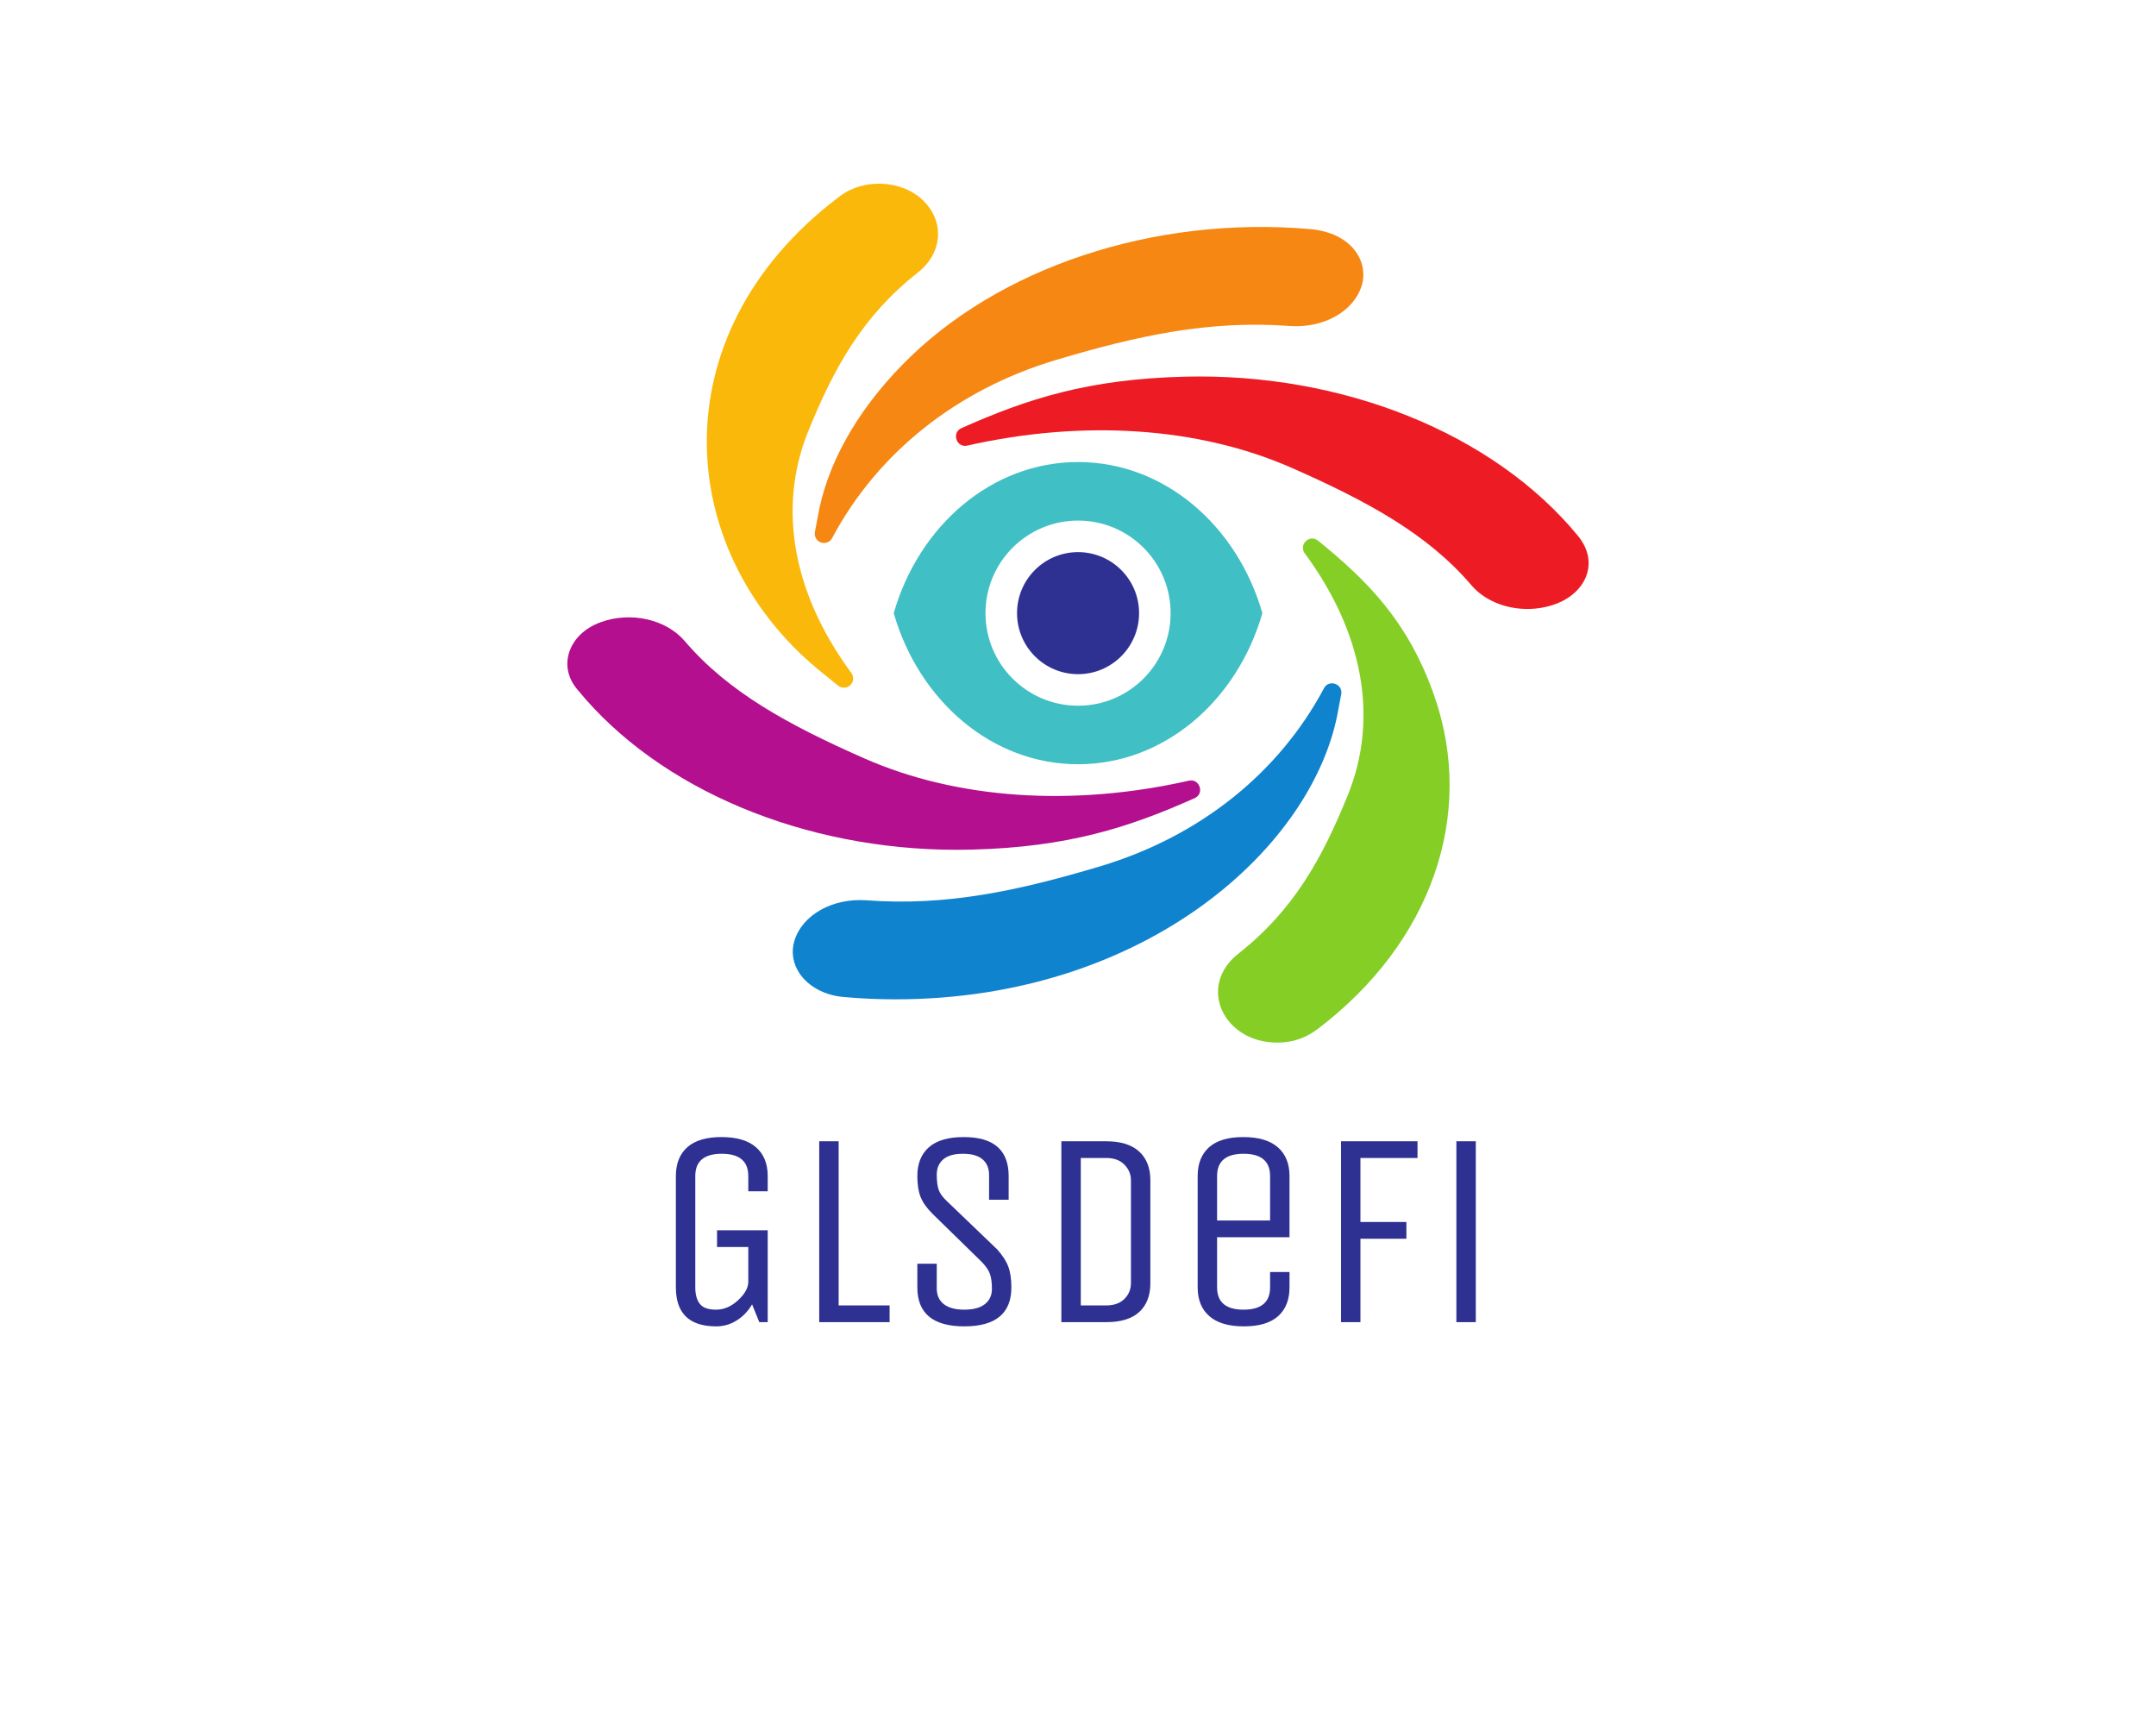
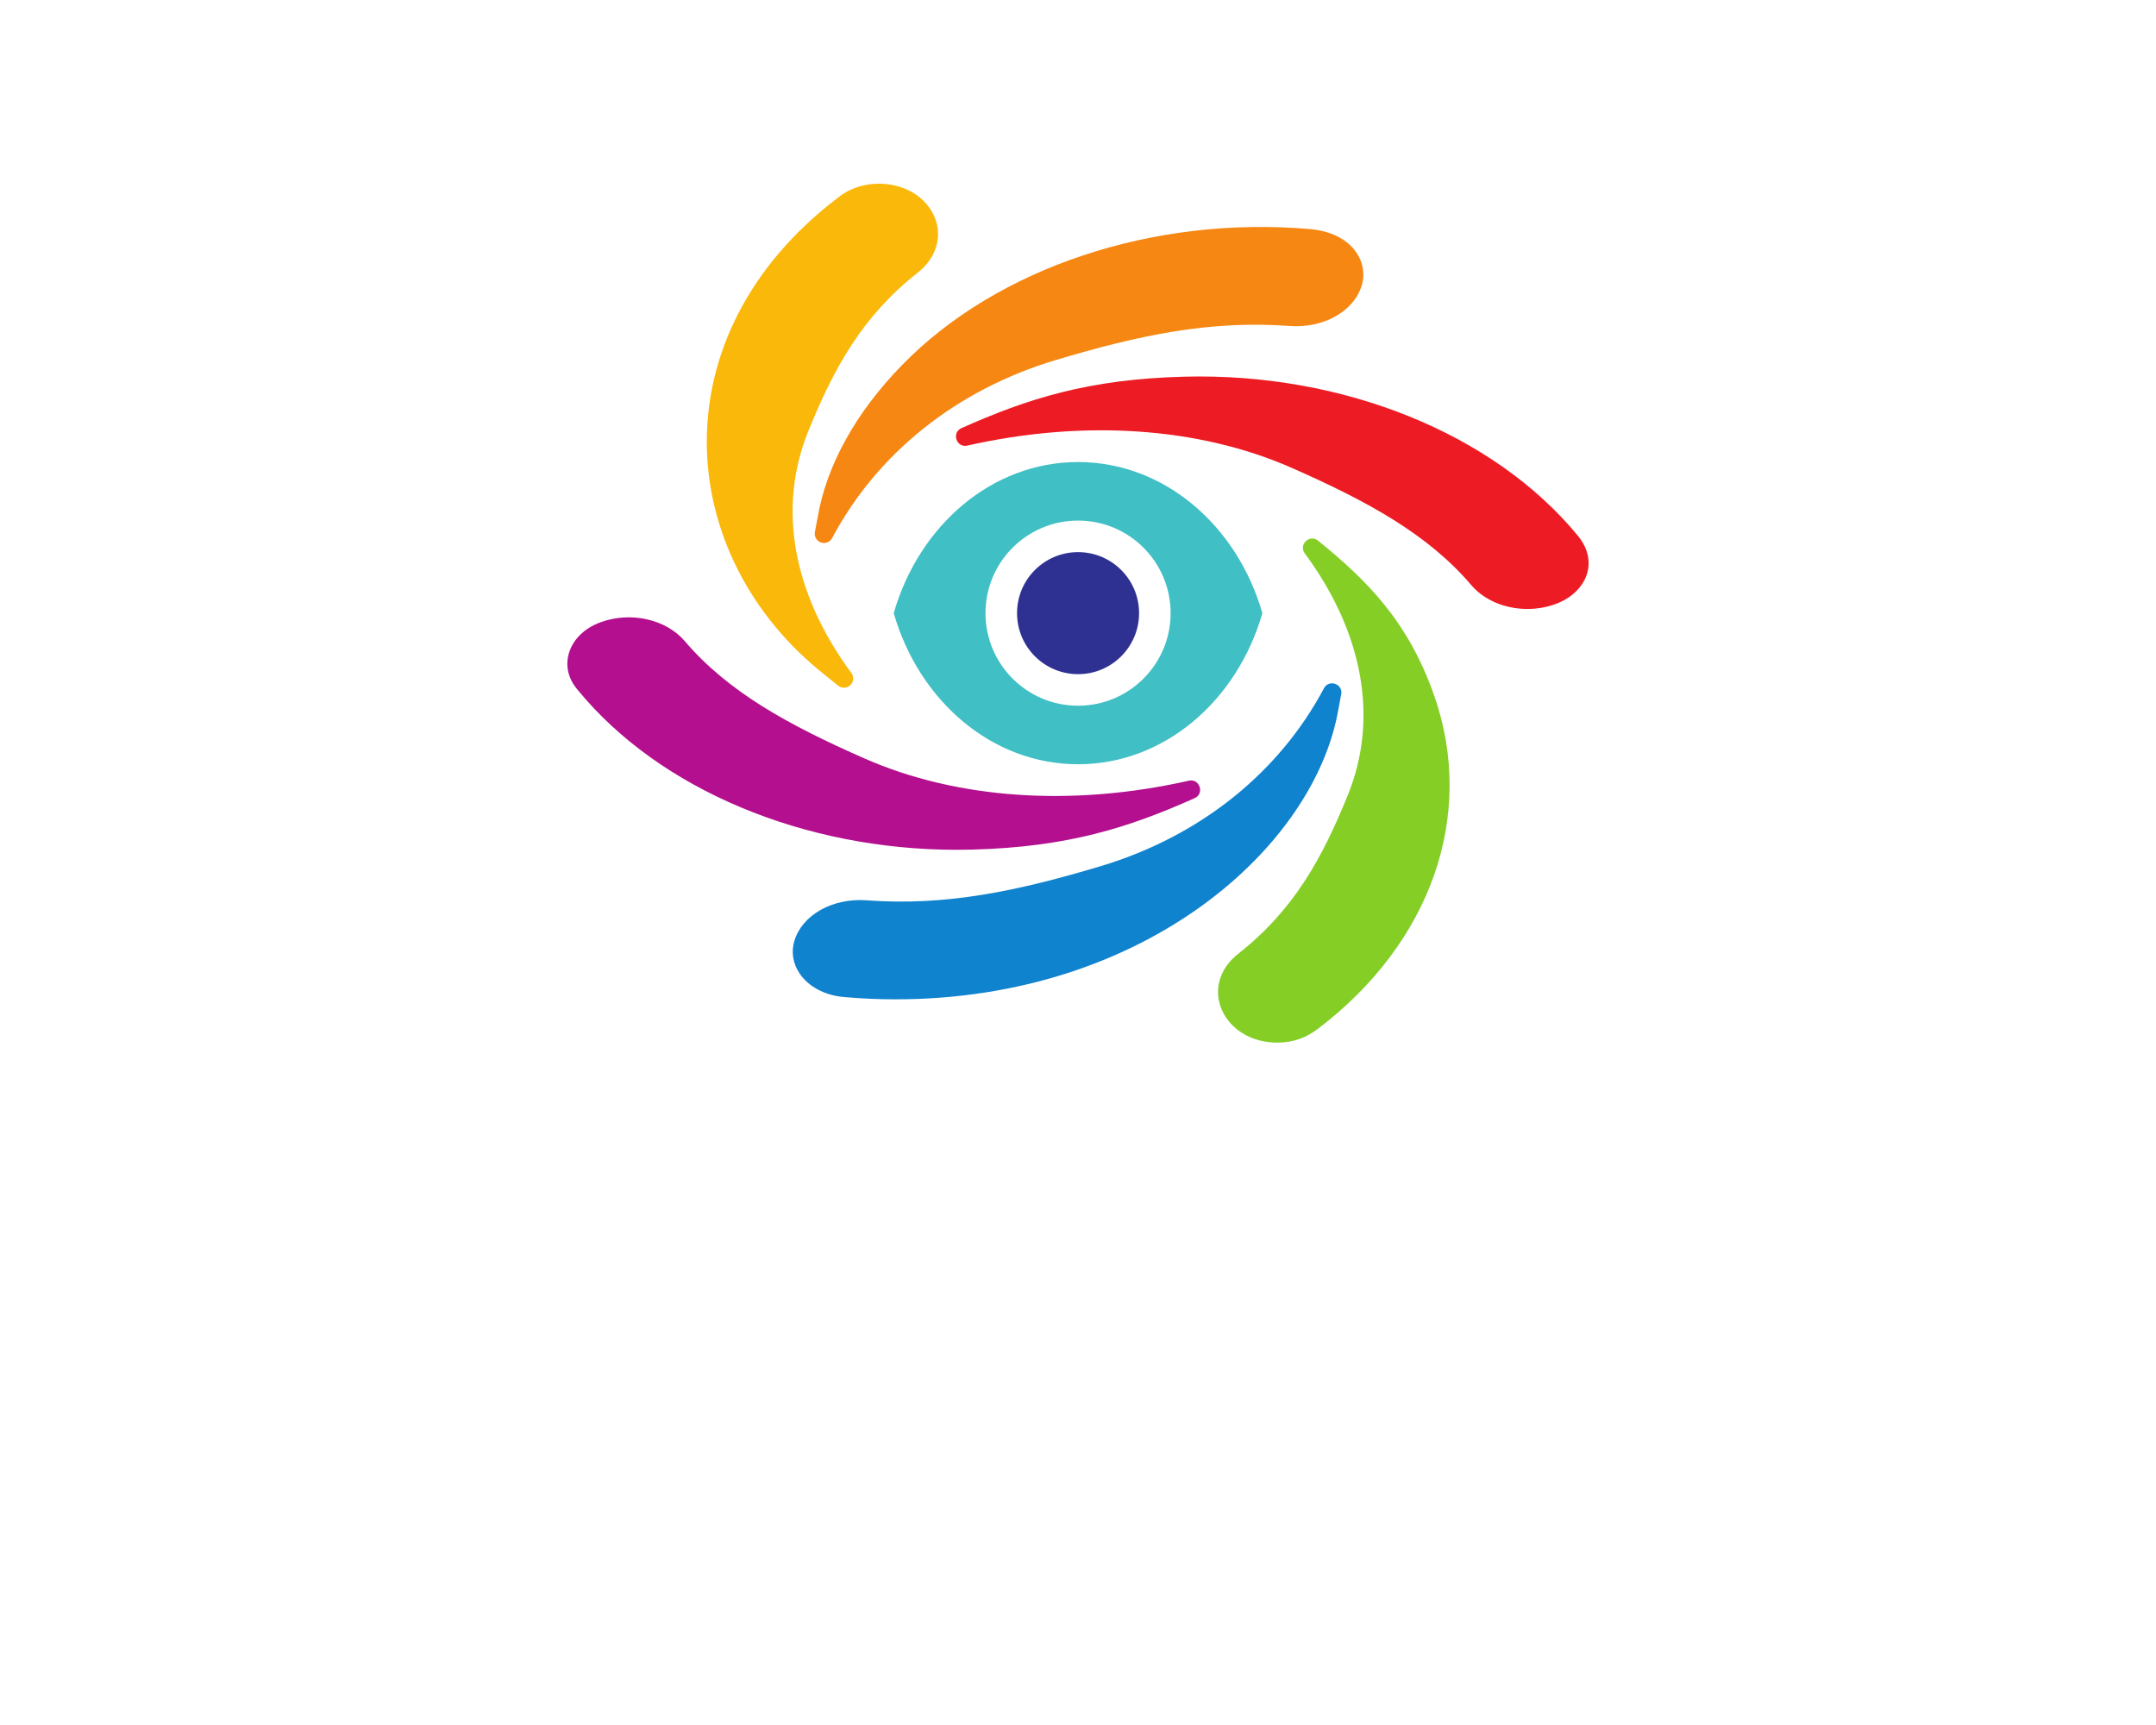
<svg xmlns="http://www.w3.org/2000/svg" version="1.1" width="1280" height="1024" viewBox="0 0 1280 1024" xml:space="preserve">
  <defs>
</defs>
  <g transform="matrix(1 0 0 1 640 512)" id="background-logo">
    <rect style="stroke: none; stroke-width: 0; stroke-dasharray: none; stroke-linecap: butt; stroke-dashoffset: 0; stroke-linejoin: miter; stroke-miterlimit: 4; fill: rgb(255,255,255); fill-opacity: 0; fill-rule: nonzero; opacity: 1;" paint-order="stroke" x="-640" y="-512" rx="0" ry="0" width="1280" height="1024" />
  </g>
  <g transform="matrix(1.921154 0 0 1.921154 640 363.9776)" id="logo-logo">
    <g style="" paint-order="stroke">
      <g transform="matrix(0.2725406 0 0 -0.2725406 0.01726631 -0.00014342)">
        <path style="stroke: none; stroke-width: 1; stroke-dasharray: none; stroke-linecap: butt; stroke-dashoffset: 0; stroke-linejoin: miter; stroke-miterlimit: 4; fill: rgb(64,191,197); fill-rule: nonzero; opacity: 1;" paint-order="stroke" transform=" translate(0, -171.3215)" d="M 0 0 C 97.649 0 180.377 71.895 209.011 171.322 C 180.377 270.749 97.649 342.643 0 342.643 C -97.649 342.643 -180.377 270.749 -209.011 171.322 C -180.377 71.895 -97.649 0 0 0" stroke-linecap="round" />
      </g>
      <g transform="matrix(0.2725406 0 0 -0.2725406 -78.98059 -54.82983)">
        <path style="stroke: none; stroke-width: 1; stroke-dasharray: none; stroke-linecap: butt; stroke-dashoffset: 0; stroke-linejoin: miter; stroke-miterlimit: 4; fill: rgb(250,184,10); fill-rule: nonzero; opacity: 1;" paint-order="stroke" transform=" translate(3.091178, -271.4601)" d="M 0 0 L 14.676 -11.916 C 18.78 -15.25 24.711 -14.997 28.522 -11.363 C 32.339 -7.715 32.851 -1.802 29.718 2.445 C -36.745 92.504 -54.172 189.649 -19.362 275.973 C 10.036 348.648 42.441 407.136 105.034 456.364 C 133.565 478.798 135.681 514.657 110.543 538.683 C 86.787 561.389 43.993 563.504 17.088 543.298 L 14.625 541.437 C -191.487 384.733 -171.229 134.617 0 0" stroke-linecap="round" />
      </g>
      <g transform="matrix(0.2725406 0 0 -0.2725406 3.409872 -70.50646)">
        <path style="stroke: none; stroke-width: 1; stroke-dasharray: none; stroke-linecap: butt; stroke-dashoffset: 0; stroke-linejoin: miter; stroke-miterlimit: 4; fill: rgb(246,135,18); fill-rule: nonzero; opacity: 1;" paint-order="stroke" transform=" translate(-307.7728, -150.5269)" d="M 0 0 L -3.071 -16.168 C -4.039 -21.26 -1.14 -26.293 3.749 -28.015 C 4.893 -28.418 6.066 -28.61 7.225 -28.61 C 11.009 -28.61 14.618 -26.551 16.482 -23.048 C 67.808 73.451 157.773 145.108 269.796 178.718 C 363.543 206.769 444.526 224.096 535.037 217.399 C 573.745 214.568 608.174 233.932 617.019 263.482 L 617.019 263.484 C 625.132 290.569 605.544 323.052 558.59 327.236 C 380.864 342.68 203.544 283.633 95.792 173.136 C 43.098 119.106 9.961 59.162 0 0" stroke-linecap="round" />
      </g>
      <g transform="matrix(0.2725406 0 0 -0.2725406 60.04541 -37.20944)">
        <path style="stroke: none; stroke-width: 1; stroke-dasharray: none; stroke-linecap: butt; stroke-dashoffset: 0; stroke-linejoin: miter; stroke-miterlimit: 4; fill: rgb(237,28,36); fill-rule: nonzero; opacity: 1;" paint-order="stroke" transform=" translate(346.6126, -48.92862)" d="M 0 0 C -95.335 115.991 -266.404 185.202 -446.526 180.489 C -555.252 177.675 -624.127 155.59 -699.087 122.15 C -710.575 117.023 -704.784 99.584 -692.507 102.352 C -560.32 132.199 -429.803 123.297 -325.004 77.283 C -238.068 39.028 -170.094 1.742 -120.932 -55.878 C -106.125 -73.235 -82.113 -82.86 -57.364 -82.858 C -46.599 -82.858 -35.694 -81.036 -25.347 -77.238 C 8.263 -64.902 25.128 -30.824 0 0" stroke-linecap="round" />
      </g>
      <g transform="matrix(0.2725406 0 0 -0.2725406 79.0546 54.81794)">
        <path style="stroke: none; stroke-width: 1; stroke-dasharray: none; stroke-linecap: butt; stroke-dashoffset: 0; stroke-linejoin: miter; stroke-miterlimit: 4; fill: rgb(133,206,38); fill-rule: nonzero; opacity: 1;" paint-order="stroke" transform=" translate(-17.91271, 283.3331)" d="M 0 0 C -9.499 7.709 -22.308 -4.51 -15.04 -14.362 C 51.423 -104.419 68.85 -201.56 34.04 -287.887 C 4.635 -360.566 -27.771 -419.06 -90.36 -468.279 C -137.369 -505.255 -107.225 -569.098 -46.316 -569.098 C -27.477 -569.098 -13.096 -563.305 0.049 -553.353 C 128.249 -455.889 178.832 -311.539 132.07 -176.639 C 102.293 -90.765 54.465 -44.207 0 0" stroke-linecap="round" />
      </g>
      <g transform="matrix(0.2725406 0 0 -0.2725406 -3.375799 70.50649)">
        <path style="stroke: none; stroke-width: 1; stroke-dasharray: none; stroke-linecap: butt; stroke-dashoffset: 0; stroke-linejoin: miter; stroke-miterlimit: 4; fill: rgb(16,131,207); fill-rule: nonzero; opacity: 1;" paint-order="stroke" transform=" translate(307.7736, 150.5279)" d="M 0 0 L 3.071 16.17 C 5.306 27.94 -10.884 33.585 -16.482 23.05 C -67.806 -73.448 -157.773 -145.103 -269.798 -178.714 C -363.543 -206.775 -444.525 -224.092 -535.035 -217.397 C -573.706 -214.527 -608.168 -233.928 -617.019 -263.484 C -620.772 -276.018 -618.645 -289.134 -611.028 -300.407 C -601.09 -315.111 -582.772 -325.029 -561.733 -326.958 L -558.588 -327.236 C -539.857 -328.866 -521.154 -329.664 -502.51 -329.664 C -218.277 -329.664 -26.244 -155.857 -2.2737367544323206e-13 0" stroke-linecap="round" />
      </g>
      <g transform="matrix(0.2725406 0 0 -0.2725406 -60.02859 37.20811)">
        <path style="stroke: none; stroke-width: 1; stroke-dasharray: none; stroke-linecap: butt; stroke-dashoffset: 0; stroke-linejoin: miter; stroke-miterlimit: 4; fill: rgb(179,15,142); fill-rule: nonzero; opacity: 1;" paint-order="stroke" transform=" translate(99.9773, -131.5641)" d="M 0 0 C 108.751 2.815 177.619 24.915 252.561 58.339 C 264.064 63.468 258.225 80.94 245.981 78.137 C 113.801 48.286 -16.719 57.188 -121.519 103.205 C -208.456 141.459 -276.43 178.746 -325.592 236.364 C -346.84 261.277 -387.041 270.261 -421.179 257.727 C -439.653 250.946 -452.768 237.908 -457.164 221.959 C -460.925 208.311 -457.803 194.384 -448.368 182.747 L -446.524 180.487 C -354.217 68.178 -190.887 -0.221 -17.129 -0.221 C -11.433 -0.221 -5.714 -0.147 0 0" stroke-linecap="round" />
      </g>
      <g transform="matrix(0.2725406 0 0 -0.2725406 0.01723905 -0.0001979281)">
        <path style="stroke: none; stroke-width: 1; stroke-dasharray: none; stroke-linecap: butt; stroke-dashoffset: 0; stroke-linejoin: miter; stroke-miterlimit: 4; fill: rgb(255,255,255); fill-rule: nonzero; opacity: 1;" paint-order="stroke" transform=" translate(104.953, 0)" d="M 0 0 C 0 -57.964 -46.989 -104.953 -104.953 -104.953 C -162.917 -104.953 -209.906 -57.964 -209.906 0 C -209.906 57.964 -162.917 104.953 -104.953 104.953 C -46.989 104.953 0 57.964 0 0" stroke-linecap="round" />
      </g>
      <g transform="matrix(0.2725406 0 0 -0.2725406 0.0172118 -0.0001979281)">
        <path style="stroke: none; stroke-width: 1; stroke-dasharray: none; stroke-linecap: butt; stroke-dashoffset: 0; stroke-linejoin: miter; stroke-miterlimit: 4; fill: rgb(46,49,146); fill-rule: nonzero; opacity: 1;" paint-order="stroke" transform=" translate(69.186, 0)" d="M 0 0 C 0 -38.21 -30.976 -69.186 -69.186 -69.186 C -107.396 -69.186 -138.372 -38.21 -138.372 0 C -138.372 38.21 -107.396 69.186 -69.186 69.186 C -30.976 69.186 0 38.21 0 0" stroke-linecap="round" />
      </g>
    </g>
  </g>
-   <g transform="matrix(1.921154 0 0 1.921154 638.7141 731.1751)" id="text-logo">
-     <g style="" paint-order="stroke">
-       <g transform="matrix(1 0 0 1 0 0)" id="text-logo-path-0">
-         <path style="stroke: none; stroke-width: 0; stroke-dasharray: none; stroke-linecap: butt; stroke-dashoffset: 0; stroke-linejoin: miter; stroke-miterlimit: 4; fill: rgb(46,49,146); fill-rule: nonzero; opacity: 1;" paint-order="stroke" transform=" translate(-130.91, 27.945)" d="M 7.31 -10.75 L 7.31 -10.75 L 7.31 -45.14 Q 7.31 -50.89 10.83 -54.04 Q 14.36 -57.19 21.42 -57.19 Q 28.47 -57.19 32.08 -54.04 Q 35.69 -50.89 35.69 -45.14 L 35.69 -45.14 L 35.69 -40.44 L 29.69 -40.44 L 29.69 -45.14 Q 29.69 -52.03 21.5 -52.03 Q 13.31 -52.03 13.31 -45.14 L 13.31 -45.14 L 13.31 -10.75 Q 13.31 -7.47 14.7 -5.67 Q 16.08 -3.86 19.74 -3.86 Q 23.39 -3.86 26.54 -6.78 Q 29.69 -9.7 29.69 -12.47 L 29.69 -12.47 L 29.69 -23.22 L 20.03 -23.22 L 20.03 -28.39 L 35.69 -28.39 L 35.69 0 L 33.09 0 L 30.86 -5.5 Q 29.06 -2.39 26.14 -0.55 Q 23.22 1.3 19.78 1.3 L 19.78 1.3 Q 7.31 1.3 7.31 -10.75 Z M 73.36 0 L 51.61 0 L 51.61 -55.89 L 57.61 -55.89 L 57.61 -5.17 L 73.36 -5.17 L 73.36 0 Z M 81.93 -10.75 L 81.93 -10.75 L 81.93 -18.06 L 87.93 -18.06 L 87.93 -10.41 Q 87.93 -7.31 90.09 -5.58 Q 92.26 -3.86 96.46 -3.86 Q 100.66 -3.86 102.82 -5.58 Q 104.98 -7.31 104.98 -10.27 Q 104.98 -13.23 104.33 -14.99 Q 103.68 -16.75 101.71 -18.73 L 101.71 -18.73 L 86.55 -33.55 Q 83.9 -36.2 82.91 -38.74 Q 81.93 -41.28 81.93 -45.14 L 81.93 -45.14 Q 81.93 -50.89 85.5 -54.04 Q 89.07 -57.19 96.29 -57.19 L 96.29 -57.19 Q 110.15 -57.19 110.15 -45.14 L 110.15 -45.14 L 110.15 -37.83 L 104.1 -37.83 L 104.1 -45.48 Q 104.1 -48.58 102.08 -50.31 Q 100.07 -52.03 96.02 -52.03 Q 91.96 -52.03 89.95 -50.31 Q 87.93 -48.58 87.93 -45.58 Q 87.93 -42.58 88.54 -40.86 Q 89.15 -39.14 91.21 -37.25 L 91.21 -37.25 L 106.62 -22.47 Q 109.1 -19.69 110.04 -17.15 Q 110.99 -14.61 110.99 -10.75 L 110.99 -10.75 Q 110.99 1.3 96.46 1.3 Q 81.93 1.3 81.93 -10.75 Z M 140.3 0 L 126.44 0 L 126.44 -55.89 L 140.3 -55.89 Q 147.01 -55.89 150.48 -52.72 Q 153.94 -49.55 153.94 -43.84 L 153.94 -43.84 L 153.94 -12.05 Q 153.94 -6.3 150.52 -3.15 Q 147.1 0 140.3 0 L 140.3 0 Z M 132.44 -50.73 L 132.44 -5.17 L 140.3 -5.17 Q 143.91 -5.17 145.92 -7.18 Q 147.94 -9.2 147.94 -12.05 L 147.94 -12.05 L 147.94 -43.84 Q 147.94 -46.61 145.92 -48.67 Q 143.91 -50.73 140.3 -50.73 L 140.3 -50.73 L 132.44 -50.73 Z M 168.56 -10.75 L 168.56 -10.75 L 168.56 -45.14 Q 168.56 -50.89 172.08 -54.04 Q 175.61 -57.19 182.67 -57.19 Q 189.72 -57.19 193.33 -54.04 Q 196.94 -50.89 196.94 -45.14 L 196.94 -45.14 L 196.94 -26.25 L 174.56 -26.25 L 174.56 -10.75 Q 174.56 -3.86 182.75 -3.86 Q 190.94 -3.86 190.94 -10.75 L 190.94 -10.75 L 190.94 -15.5 L 196.94 -15.5 L 196.94 -10.75 Q 196.94 -5 193.42 -1.85 Q 189.89 1.3 182.83 1.3 Q 175.78 1.3 172.17 -1.85 Q 168.56 -5 168.56 -10.75 Z M 174.56 -45.14 L 174.56 -31.41 L 190.94 -31.41 L 190.94 -45.14 Q 190.94 -52.03 182.75 -52.03 Q 174.56 -52.03 174.56 -45.14 L 174.56 -45.14 Z M 218.86 0 L 212.86 0 L 212.86 -55.89 L 236.5 -55.89 L 236.5 -50.73 L 218.86 -50.73 L 218.86 -30.95 L 233.06 -30.95 L 233.06 -25.78 L 218.86 -25.78 L 218.86 0 Z M 254.51 0 L 248.51 0 L 248.51 -55.89 L 254.51 -55.89 L 254.51 0 Z" stroke-linecap="round" />
-       </g>
-     </g>
-   </g>
</svg>
